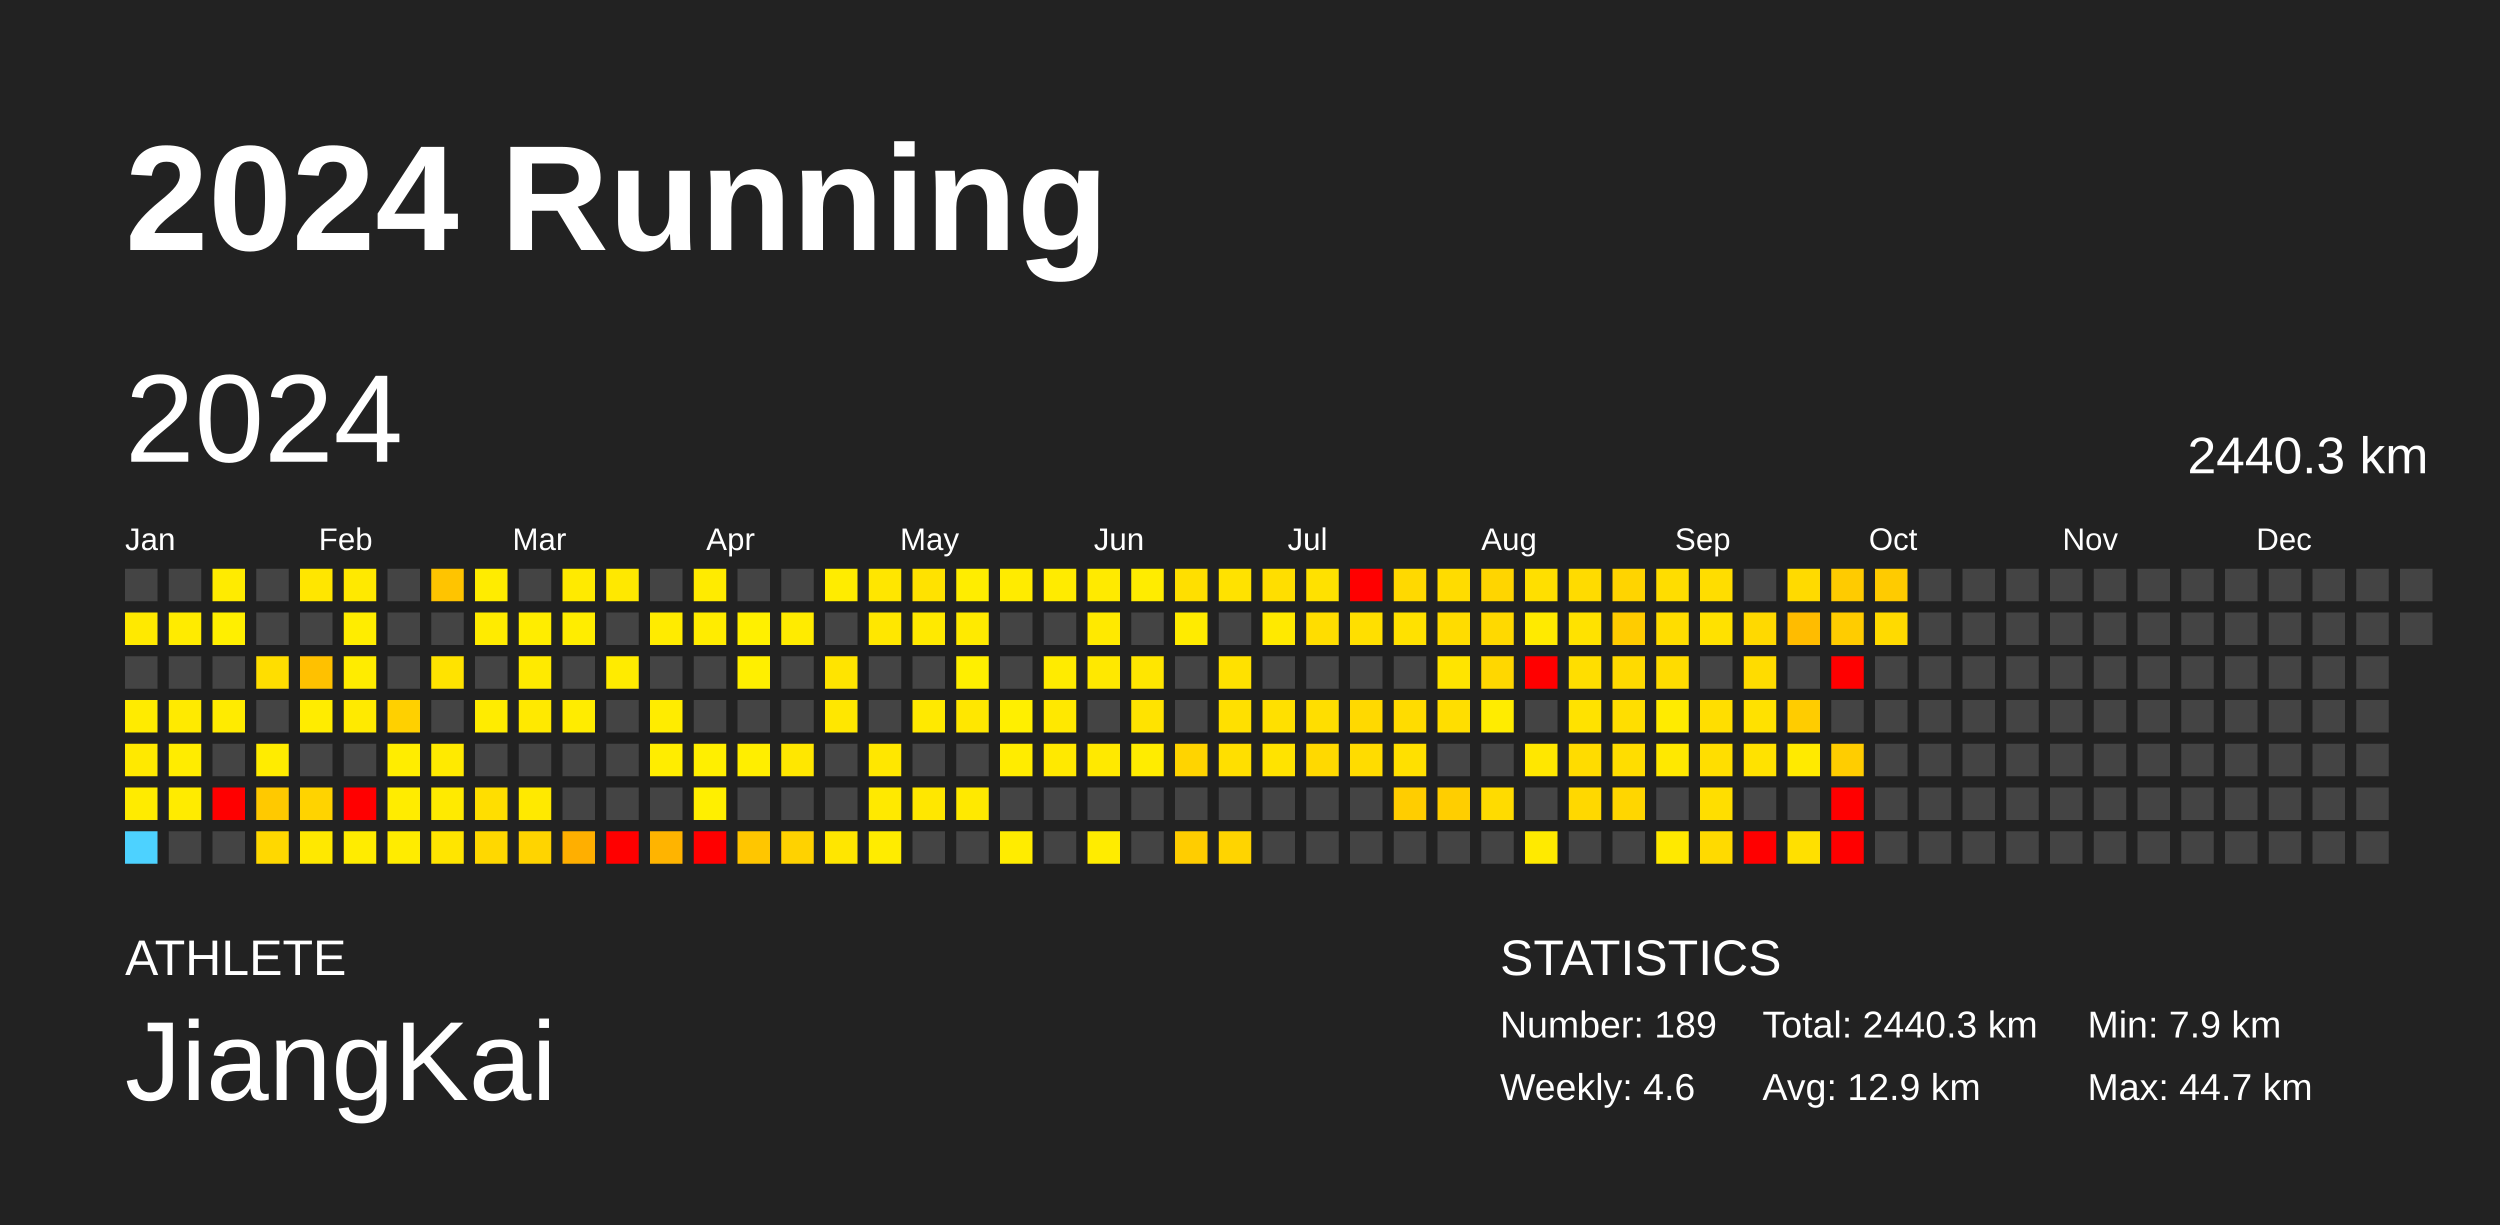
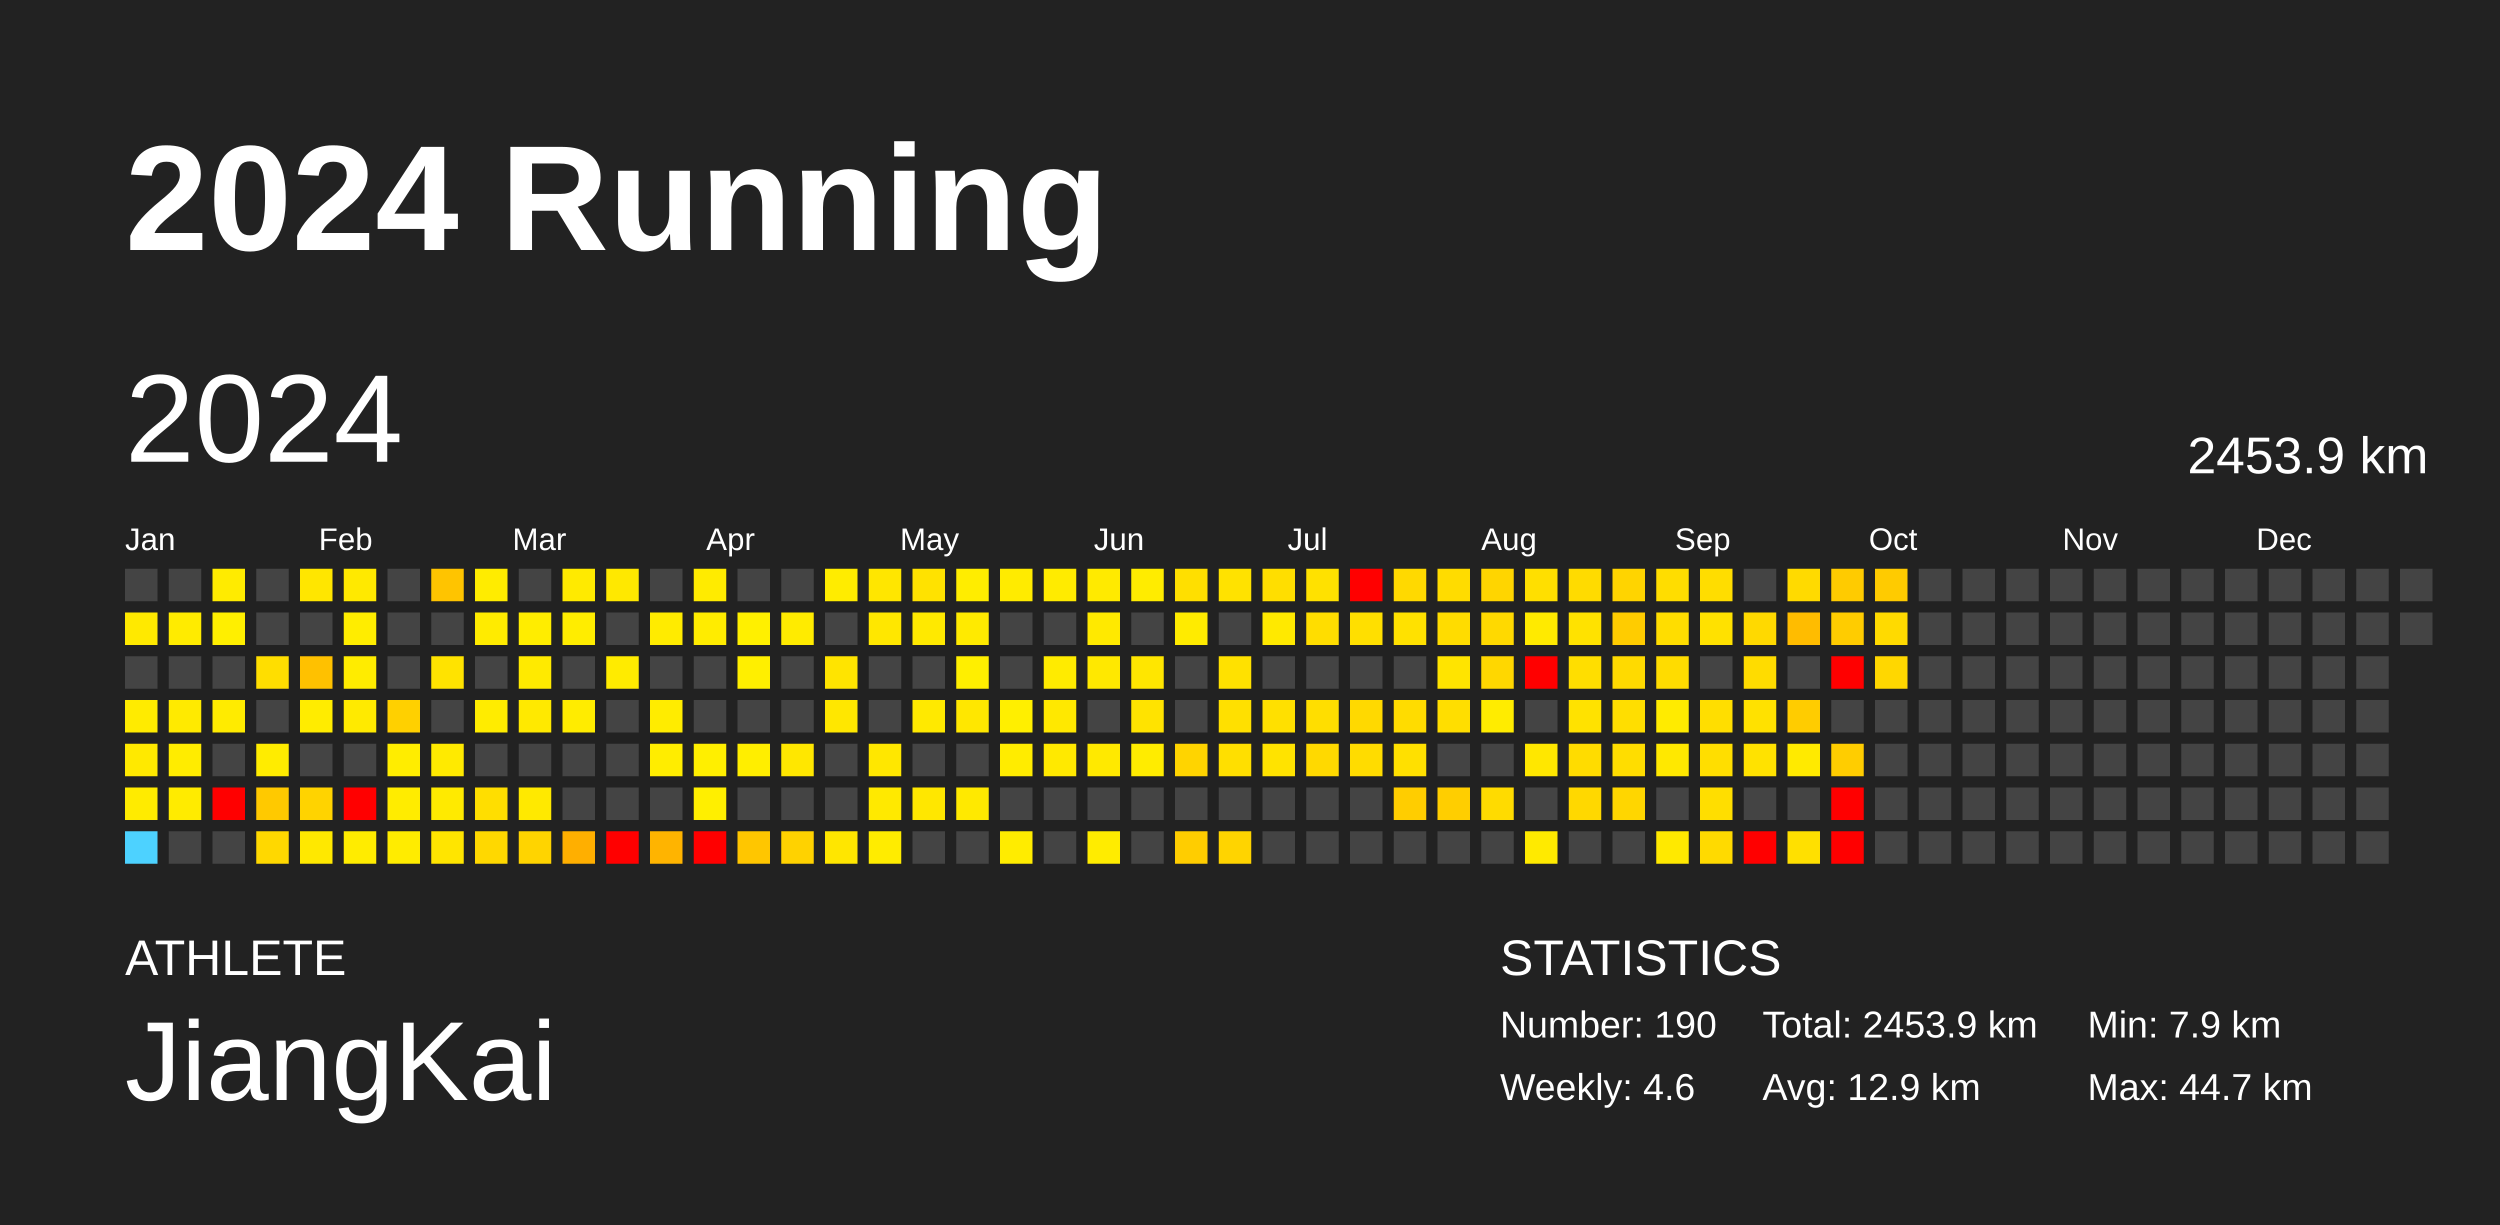
<svg xmlns="http://www.w3.org/2000/svg" baseProfile="full" height="98mm" version="1.1" viewBox="0,0,200,98" width="200mm">
  <defs />
  <rect fill="#222222" height="98" width="200" x="0" y="0" />
  <text fill="#FFFFFF" style="font-size:12px; font-family:Arial; font-weight:bold;" x="10" y="20">2024 Running</text>
  <text fill="#FFFFFF" style="font-size:4px; font-family:Arial" x="10" y="78">ATHLETE</text>
  <text fill="#FFFFFF" style="font-size:9px; font-family:Arial" x="10" y="88">JiangKai</text>
  <text fill="#FFFFFF" style="font-size:4px; font-family:Arial" x="120" y="78">STATISTICS</text>
-   <text fill="#FFFFFF" style="font-size:3px; font-family:Arial" x="120" y="83">Number: 189</text>
+   <text fill="#FFFFFF" style="font-size:3px; font-family:Arial" x="120" y="83">Number: 190</text>
  <text fill="#FFFFFF" style="font-size:3px; font-family:Arial" x="120" y="88">Weekly: 4.6</text>
-   <text fill="#FFFFFF" style="font-size:3px; font-family:Arial" x="141" y="83">Total: 2440.3 km</text>
+   <text fill="#FFFFFF" style="font-size:3px; font-family:Arial" x="141" y="83">Total: 2453.9 km</text>
  <text fill="#FFFFFF" style="font-size:3px; font-family:Arial" x="141" y="88">Avg: 12.9 km</text>
  <text fill="#FFFFFF" style="font-size:3px; font-family:Arial" x="167" y="83">Min: 7.9 km</text>
  <text fill="#FFFFFF" style="font-size:3px; font-family:Arial" x="167" y="88">Max: 44.7 km</text>
  <text dominant-baseline="hanging" fill="#FFFFFF" style="font-size:10.0px; font-family:Arial;" x="10" y="30">2024</text>
-   <text dominant-baseline="hanging" fill="#FFFFFF" style="font-size:4.125px; font-family:Arial;" x="175" y="35">2440.3 km</text>
+   <text dominant-baseline="hanging" fill="#FFFFFF" style="font-size:4.125px; font-family:Arial;" x="175" y="35">2453.9 km</text>
  <text fill="#FFFFFF" style="font-size:2.5px; font-family:Arial" x="10.0" y="44">Jan</text>
  <text fill="#FFFFFF" style="font-size:2.5px; font-family:Arial" x="25.5" y="44">Feb</text>
  <text fill="#FFFFFF" style="font-size:2.5px; font-family:Arial" x="41.0" y="44">Mar</text>
  <text fill="#FFFFFF" style="font-size:2.5px; font-family:Arial" x="56.5" y="44">Apr</text>
  <text fill="#FFFFFF" style="font-size:2.5px; font-family:Arial" x="72.0" y="44">May</text>
  <text fill="#FFFFFF" style="font-size:2.5px; font-family:Arial" x="87.5" y="44">Jun</text>
  <text fill="#FFFFFF" style="font-size:2.5px; font-family:Arial" x="103.0" y="44">Jul</text>
  <text fill="#FFFFFF" style="font-size:2.5px; font-family:Arial" x="118.5" y="44">Aug</text>
  <text fill="#FFFFFF" style="font-size:2.5px; font-family:Arial" x="134.0" y="44">Sep</text>
  <text fill="#FFFFFF" style="font-size:2.5px; font-family:Arial" x="149.5" y="44">Oct</text>
  <text fill="#FFFFFF" style="font-size:2.5px; font-family:Arial" x="165.0" y="44">Nov</text>
  <text fill="#FFFFFF" style="font-size:2.5px; font-family:Arial" x="180.5" y="44">Dec</text>
  <rect fill="#444444" height="2.6" width="2.6" x="10.0" y="45.5" />
  <rect fill="#ffe900" height="2.6" width="2.6" x="10.0" y="49.0" />
  <rect fill="#444444" height="2.6" width="2.6" x="10.0" y="52.5" />
  <rect fill="#ffeb00" height="2.6" width="2.6" x="10.0" y="56.0" />
  <rect fill="#ffe900" height="2.6" width="2.6" x="10.0" y="59.5" />
  <rect fill="#ffeb00" height="2.6" width="2.6" x="10.0" y="63.0" />
  <rect fill="#4dd2ff" height="2.6" width="2.6" x="10.0" y="66.5" />
  <rect fill="#444444" height="2.6" width="2.6" x="13.5" y="45.5" />
  <rect fill="#ffeb00" height="2.6" width="2.6" x="13.5" y="49.0" />
  <rect fill="#444444" height="2.6" width="2.6" x="13.5" y="52.5" />
  <rect fill="#ffea00" height="2.6" width="2.6" x="13.5" y="56.0" />
  <rect fill="#ffec00" height="2.6" width="2.6" x="13.5" y="59.5" />
  <rect fill="#ffeb00" height="2.6" width="2.6" x="13.5" y="63.0" />
  <rect fill="#444444" height="2.6" width="2.6" x="13.5" y="66.5" />
  <rect fill="#ffeb00" height="2.6" width="2.6" x="17.0" y="45.5" />
  <rect fill="#ffef00" height="2.6" width="2.6" x="17.0" y="49.0" />
  <rect fill="#444444" height="2.6" width="2.6" x="17.0" y="52.5" />
  <rect fill="#ffeb00" height="2.6" width="2.6" x="17.0" y="56.0" />
  <rect fill="#444444" height="2.6" width="2.6" x="17.0" y="59.5" />
  <rect fill="red" height="2.6" width="2.6" x="17.0" y="63.0" />
  <rect fill="#444444" height="2.6" width="2.6" x="17.0" y="66.5" />
  <rect fill="#444444" height="2.6" width="2.6" x="20.5" y="45.5" />
  <rect fill="#444444" height="2.6" width="2.6" x="20.5" y="49.0" />
  <rect fill="#ffde00" height="2.6" width="2.6" x="20.5" y="52.5" />
  <rect fill="#444444" height="2.6" width="2.6" x="20.5" y="56.0" />
  <rect fill="#ffec00" height="2.6" width="2.6" x="20.5" y="59.5" />
  <rect fill="#ffc900" height="2.6" width="2.6" x="20.5" y="63.0" />
  <rect fill="#ffd800" height="2.6" width="2.6" x="20.5" y="66.5" />
  <rect fill="#ffe600" height="2.6" width="2.6" x="24.0" y="45.5" />
  <rect fill="#444444" height="2.6" width="2.6" x="24.0" y="49.0" />
  <rect fill="#ffc100" height="2.6" width="2.6" x="24.0" y="52.5" />
  <rect fill="#ffec00" height="2.6" width="2.6" x="24.0" y="56.0" />
  <rect fill="#444444" height="2.6" width="2.6" x="24.0" y="59.5" />
  <rect fill="#ffd300" height="2.6" width="2.6" x="24.0" y="63.0" />
  <rect fill="#ffe800" height="2.6" width="2.6" x="24.0" y="66.5" />
  <rect fill="#ffe900" height="2.6" width="2.6" x="27.5" y="45.5" />
  <rect fill="#ffed00" height="2.6" width="2.6" x="27.5" y="49.0" />
  <rect fill="#ffec00" height="2.6" width="2.6" x="27.5" y="52.5" />
  <rect fill="#ffea00" height="2.6" width="2.6" x="27.5" y="56.0" />
  <rect fill="#444444" height="2.6" width="2.6" x="27.5" y="59.5" />
  <rect fill="red" height="2.6" width="2.6" x="27.5" y="63.0" />
  <rect fill="#ffec00" height="2.6" width="2.6" x="27.5" y="66.5" />
  <rect fill="#444444" height="2.6" width="2.6" x="31.0" y="45.5" />
  <rect fill="#444444" height="2.6" width="2.6" x="31.0" y="49.0" />
  <rect fill="#444444" height="2.6" width="2.6" x="31.0" y="52.5" />
  <rect fill="#ffd000" height="2.6" width="2.6" x="31.0" y="56.0" />
  <rect fill="#ffed00" height="2.6" width="2.6" x="31.0" y="59.5" />
  <rect fill="#ffec00" height="2.6" width="2.6" x="31.0" y="63.0" />
  <rect fill="#ffec00" height="2.6" width="2.6" x="31.0" y="66.5" />
  <rect fill="#ffc400" height="2.6" width="2.6" x="34.5" y="45.5" />
  <rect fill="#444444" height="2.6" width="2.6" x="34.5" y="49.0" />
  <rect fill="#ffe300" height="2.6" width="2.6" x="34.5" y="52.5" />
  <rect fill="#444444" height="2.6" width="2.6" x="34.5" y="56.0" />
  <rect fill="#ffea00" height="2.6" width="2.6" x="34.5" y="59.5" />
  <rect fill="#ffea00" height="2.6" width="2.6" x="34.5" y="63.0" />
  <rect fill="#ffe500" height="2.6" width="2.6" x="34.5" y="66.5" />
  <rect fill="#ffec00" height="2.6" width="2.6" x="38.0" y="45.5" />
  <rect fill="#ffeb00" height="2.6" width="2.6" x="38.0" y="49.0" />
  <rect fill="#444444" height="2.6" width="2.6" x="38.0" y="52.5" />
  <rect fill="#ffec00" height="2.6" width="2.6" x="38.0" y="56.0" />
  <rect fill="#444444" height="2.6" width="2.6" x="38.0" y="59.5" />
  <rect fill="#ffde00" height="2.6" width="2.6" x="38.0" y="63.0" />
  <rect fill="#ffd800" height="2.6" width="2.6" x="38.0" y="66.5" />
  <rect fill="#444444" height="2.6" width="2.6" x="41.5" y="45.5" />
  <rect fill="#ffed00" height="2.6" width="2.6" x="41.5" y="49.0" />
  <rect fill="#ffea00" height="2.6" width="2.6" x="41.5" y="52.5" />
  <rect fill="#ffe900" height="2.6" width="2.6" x="41.5" y="56.0" />
  <rect fill="#444444" height="2.6" width="2.6" x="41.5" y="59.5" />
  <rect fill="#ffe900" height="2.6" width="2.6" x="41.5" y="63.0" />
  <rect fill="#ffd400" height="2.6" width="2.6" x="41.5" y="66.5" />
  <rect fill="#ffea00" height="2.6" width="2.6" x="45.0" y="45.5" />
  <rect fill="#ffed00" height="2.6" width="2.6" x="45.0" y="49.0" />
  <rect fill="#444444" height="2.6" width="2.6" x="45.0" y="52.5" />
  <rect fill="#ffec00" height="2.6" width="2.6" x="45.0" y="56.0" />
  <rect fill="#444444" height="2.6" width="2.6" x="45.0" y="59.5" />
  <rect fill="#444444" height="2.6" width="2.6" x="45.0" y="63.0" />
  <rect fill="#ffaf00" height="2.6" width="2.6" x="45.0" y="66.5" />
  <rect fill="#ffe800" height="2.6" width="2.6" x="48.5" y="45.5" />
  <rect fill="#444444" height="2.6" width="2.6" x="48.5" y="49.0" />
  <rect fill="#ffeb00" height="2.6" width="2.6" x="48.5" y="52.5" />
  <rect fill="#444444" height="2.6" width="2.6" x="48.5" y="56.0" />
  <rect fill="#444444" height="2.6" width="2.6" x="48.5" y="59.5" />
  <rect fill="#444444" height="2.6" width="2.6" x="48.5" y="63.0" />
  <rect fill="red" height="2.6" width="2.6" x="48.5" y="66.5" />
  <rect fill="#444444" height="2.6" width="2.6" x="52.0" y="45.5" />
  <rect fill="#ffeb00" height="2.6" width="2.6" x="52.0" y="49.0" />
  <rect fill="#444444" height="2.6" width="2.6" x="52.0" y="52.5" />
  <rect fill="#ffec00" height="2.6" width="2.6" x="52.0" y="56.0" />
  <rect fill="#ffed00" height="2.6" width="2.6" x="52.0" y="59.5" />
  <rect fill="#444444" height="2.6" width="2.6" x="52.0" y="63.0" />
  <rect fill="#ffb400" height="2.6" width="2.6" x="52.0" y="66.5" />
  <rect fill="#ffeb00" height="2.6" width="2.6" x="55.5" y="45.5" />
  <rect fill="#ffec00" height="2.6" width="2.6" x="55.5" y="49.0" />
  <rect fill="#444444" height="2.6" width="2.6" x="55.5" y="52.5" />
  <rect fill="#444444" height="2.6" width="2.6" x="55.5" y="56.0" />
  <rect fill="#ffef00" height="2.6" width="2.6" x="55.5" y="59.5" />
  <rect fill="#ffef00" height="2.6" width="2.6" x="55.5" y="63.0" />
  <rect fill="red" height="2.6" width="2.6" x="55.5" y="66.5" />
  <rect fill="#444444" height="2.6" width="2.6" x="59.0" y="45.5" />
  <rect fill="#fff000" height="2.6" width="2.6" x="59.0" y="49.0" />
  <rect fill="#ffef00" height="2.6" width="2.6" x="59.0" y="52.5" />
  <rect fill="#444444" height="2.6" width="2.6" x="59.0" y="56.0" />
  <rect fill="#ffee00" height="2.6" width="2.6" x="59.0" y="59.5" />
  <rect fill="#444444" height="2.6" width="2.6" x="59.0" y="63.0" />
  <rect fill="#ffc600" height="2.6" width="2.6" x="59.0" y="66.5" />
  <rect fill="#444444" height="2.6" width="2.6" x="62.5" y="45.5" />
  <rect fill="#ffeb00" height="2.6" width="2.6" x="62.5" y="49.0" />
  <rect fill="#444444" height="2.6" width="2.6" x="62.5" y="52.5" />
  <rect fill="#444444" height="2.6" width="2.6" x="62.5" y="56.0" />
  <rect fill="#ffe700" height="2.6" width="2.6" x="62.5" y="59.5" />
  <rect fill="#444444" height="2.6" width="2.6" x="62.5" y="63.0" />
  <rect fill="#ffd200" height="2.6" width="2.6" x="62.5" y="66.5" />
  <rect fill="#ffec00" height="2.6" width="2.6" x="66.0" y="45.5" />
  <rect fill="#444444" height="2.6" width="2.6" x="66.0" y="49.0" />
  <rect fill="#ffe400" height="2.6" width="2.6" x="66.0" y="52.5" />
  <rect fill="#ffe700" height="2.6" width="2.6" x="66.0" y="56.0" />
  <rect fill="#444444" height="2.6" width="2.6" x="66.0" y="59.5" />
  <rect fill="#444444" height="2.6" width="2.6" x="66.0" y="63.0" />
  <rect fill="#ffe600" height="2.6" width="2.6" x="66.0" y="66.5" />
  <rect fill="#ffe600" height="2.6" width="2.6" x="69.5" y="45.5" />
  <rect fill="#ffe700" height="2.6" width="2.6" x="69.5" y="49.0" />
  <rect fill="#444444" height="2.6" width="2.6" x="69.5" y="52.5" />
  <rect fill="#444444" height="2.6" width="2.6" x="69.5" y="56.0" />
  <rect fill="#ffe700" height="2.6" width="2.6" x="69.5" y="59.5" />
  <rect fill="#ffe900" height="2.6" width="2.6" x="69.5" y="63.0" />
  <rect fill="#ffec00" height="2.6" width="2.6" x="69.5" y="66.5" />
  <rect fill="#ffe200" height="2.6" width="2.6" x="73.0" y="45.5" />
  <rect fill="#ffe900" height="2.6" width="2.6" x="73.0" y="49.0" />
  <rect fill="#444444" height="2.6" width="2.6" x="73.0" y="52.5" />
  <rect fill="#ffe900" height="2.6" width="2.6" x="73.0" y="56.0" />
  <rect fill="#444444" height="2.6" width="2.6" x="73.0" y="59.5" />
  <rect fill="#ffe700" height="2.6" width="2.6" x="73.0" y="63.0" />
  <rect fill="#444444" height="2.6" width="2.6" x="73.0" y="66.5" />
  <rect fill="#ffed00" height="2.6" width="2.6" x="76.5" y="45.5" />
  <rect fill="#ffea00" height="2.6" width="2.6" x="76.5" y="49.0" />
  <rect fill="#ffef00" height="2.6" width="2.6" x="76.5" y="52.5" />
  <rect fill="#ffe700" height="2.6" width="2.6" x="76.5" y="56.0" />
  <rect fill="#444444" height="2.6" width="2.6" x="76.5" y="59.5" />
  <rect fill="#ffe900" height="2.6" width="2.6" x="76.5" y="63.0" />
  <rect fill="#444444" height="2.6" width="2.6" x="76.5" y="66.5" />
  <rect fill="#ffeb00" height="2.6" width="2.6" x="80.0" y="45.5" />
  <rect fill="#444444" height="2.6" width="2.6" x="80.0" y="49.0" />
  <rect fill="#444444" height="2.6" width="2.6" x="80.0" y="52.5" />
  <rect fill="#ffef00" height="2.6" width="2.6" x="80.0" y="56.0" />
  <rect fill="#ffec00" height="2.6" width="2.6" x="80.0" y="59.5" />
  <rect fill="#444444" height="2.6" width="2.6" x="80.0" y="63.0" />
  <rect fill="#ffec00" height="2.6" width="2.6" x="80.0" y="66.5" />
  <rect fill="#ffeb00" height="2.6" width="2.6" x="83.5" y="45.5" />
  <rect fill="#444444" height="2.6" width="2.6" x="83.5" y="49.0" />
  <rect fill="#ffeb00" height="2.6" width="2.6" x="83.5" y="52.5" />
  <rect fill="#ffe800" height="2.6" width="2.6" x="83.5" y="56.0" />
  <rect fill="#ffe900" height="2.6" width="2.6" x="83.5" y="59.5" />
  <rect fill="#444444" height="2.6" width="2.6" x="83.5" y="63.0" />
  <rect fill="#444444" height="2.6" width="2.6" x="83.5" y="66.5" />
  <rect fill="#ffea00" height="2.6" width="2.6" x="87.0" y="45.5" />
  <rect fill="#ffe900" height="2.6" width="2.6" x="87.0" y="49.0" />
  <rect fill="#ffe800" height="2.6" width="2.6" x="87.0" y="52.5" />
  <rect fill="#444444" height="2.6" width="2.6" x="87.0" y="56.0" />
  <rect fill="#ffe900" height="2.6" width="2.6" x="87.0" y="59.5" />
  <rect fill="#444444" height="2.6" width="2.6" x="87.0" y="63.0" />
  <rect fill="#ffec00" height="2.6" width="2.6" x="87.0" y="66.5" />
  <rect fill="#ffec00" height="2.6" width="2.6" x="90.5" y="45.5" />
  <rect fill="#444444" height="2.6" width="2.6" x="90.5" y="49.0" />
  <rect fill="#ffe600" height="2.6" width="2.6" x="90.5" y="52.5" />
  <rect fill="#ffe300" height="2.6" width="2.6" x="90.5" y="56.0" />
  <rect fill="#ffec00" height="2.6" width="2.6" x="90.5" y="59.5" />
  <rect fill="#444444" height="2.6" width="2.6" x="90.5" y="63.0" />
  <rect fill="#444444" height="2.6" width="2.6" x="90.5" y="66.5" />
  <rect fill="#ffdf00" height="2.6" width="2.6" x="94.0" y="45.5" />
  <rect fill="#ffeb00" height="2.6" width="2.6" x="94.0" y="49.0" />
  <rect fill="#444444" height="2.6" width="2.6" x="94.0" y="52.5" />
  <rect fill="#444444" height="2.6" width="2.6" x="94.0" y="56.0" />
  <rect fill="#ffd400" height="2.6" width="2.6" x="94.0" y="59.5" />
  <rect fill="#444444" height="2.6" width="2.6" x="94.0" y="63.0" />
  <rect fill="#ffcd00" height="2.6" width="2.6" x="94.0" y="66.5" />
  <rect fill="#ffe200" height="2.6" width="2.6" x="97.5" y="45.5" />
  <rect fill="#444444" height="2.6" width="2.6" x="97.5" y="49.0" />
  <rect fill="#ffe100" height="2.6" width="2.6" x="97.5" y="52.5" />
  <rect fill="#ffe000" height="2.6" width="2.6" x="97.5" y="56.0" />
  <rect fill="#ffdf00" height="2.6" width="2.6" x="97.5" y="59.5" />
  <rect fill="#444444" height="2.6" width="2.6" x="97.5" y="63.0" />
  <rect fill="#ffd400" height="2.6" width="2.6" x="97.5" y="66.5" />
  <rect fill="#ffde00" height="2.6" width="2.6" x="101.0" y="45.5" />
  <rect fill="#ffe900" height="2.6" width="2.6" x="101.0" y="49.0" />
  <rect fill="#444444" height="2.6" width="2.6" x="101.0" y="52.5" />
  <rect fill="#ffe000" height="2.6" width="2.6" x="101.0" y="56.0" />
  <rect fill="#ffe300" height="2.6" width="2.6" x="101.0" y="59.5" />
  <rect fill="#444444" height="2.6" width="2.6" x="101.0" y="63.0" />
  <rect fill="#444444" height="2.6" width="2.6" x="101.0" y="66.5" />
  <rect fill="#ffe100" height="2.6" width="2.6" x="104.5" y="45.5" />
  <rect fill="#ffdd00" height="2.6" width="2.6" x="104.5" y="49.0" />
  <rect fill="#444444" height="2.6" width="2.6" x="104.5" y="52.5" />
  <rect fill="#ffde00" height="2.6" width="2.6" x="104.5" y="56.0" />
  <rect fill="#ffd900" height="2.6" width="2.6" x="104.5" y="59.5" />
  <rect fill="#444444" height="2.6" width="2.6" x="104.5" y="63.0" />
  <rect fill="#444444" height="2.6" width="2.6" x="104.5" y="66.5" />
  <rect fill="red" height="2.6" width="2.6" x="108.0" y="45.5" />
  <rect fill="#ffdf00" height="2.6" width="2.6" x="108.0" y="49.0" />
  <rect fill="#444444" height="2.6" width="2.6" x="108.0" y="52.5" />
  <rect fill="#ffd900" height="2.6" width="2.6" x="108.0" y="56.0" />
  <rect fill="#ffdc00" height="2.6" width="2.6" x="108.0" y="59.5" />
  <rect fill="#444444" height="2.6" width="2.6" x="108.0" y="63.0" />
  <rect fill="#444444" height="2.6" width="2.6" x="108.0" y="66.5" />
  <rect fill="#ffd900" height="2.6" width="2.6" x="111.5" y="45.5" />
  <rect fill="#ffe100" height="2.6" width="2.6" x="111.5" y="49.0" />
  <rect fill="#444444" height="2.6" width="2.6" x="111.5" y="52.5" />
  <rect fill="#ffdc00" height="2.6" width="2.6" x="111.5" y="56.0" />
  <rect fill="#ffe000" height="2.6" width="2.6" x="111.5" y="59.5" />
  <rect fill="#ffcd00" height="2.6" width="2.6" x="111.5" y="63.0" />
  <rect fill="#444444" height="2.6" width="2.6" x="111.5" y="66.5" />
  <rect fill="#ffdc00" height="2.6" width="2.6" x="115.0" y="45.5" />
  <rect fill="#ffdc00" height="2.6" width="2.6" x="115.0" y="49.0" />
  <rect fill="#ffe400" height="2.6" width="2.6" x="115.0" y="52.5" />
  <rect fill="#ffde00" height="2.6" width="2.6" x="115.0" y="56.0" />
  <rect fill="#444444" height="2.6" width="2.6" x="115.0" y="59.5" />
  <rect fill="#ffce00" height="2.6" width="2.6" x="115.0" y="63.0" />
  <rect fill="#444444" height="2.6" width="2.6" x="115.0" y="66.5" />
  <rect fill="#ffd500" height="2.6" width="2.6" x="118.5" y="45.5" />
  <rect fill="#ffd900" height="2.6" width="2.6" x="118.5" y="49.0" />
  <rect fill="#ffd700" height="2.6" width="2.6" x="118.5" y="52.5" />
  <rect fill="#ffec00" height="2.6" width="2.6" x="118.5" y="56.0" />
  <rect fill="#444444" height="2.6" width="2.6" x="118.5" y="59.5" />
  <rect fill="#ffdb00" height="2.6" width="2.6" x="118.5" y="63.0" />
  <rect fill="#444444" height="2.6" width="2.6" x="118.5" y="66.5" />
  <rect fill="#ffdf00" height="2.6" width="2.6" x="122.0" y="45.5" />
  <rect fill="#ffea00" height="2.6" width="2.6" x="122.0" y="49.0" />
  <rect fill="red" height="2.6" width="2.6" x="122.0" y="52.5" />
  <rect fill="#444444" height="2.6" width="2.6" x="122.0" y="56.0" />
  <rect fill="#ffe700" height="2.6" width="2.6" x="122.0" y="59.5" />
  <rect fill="#444444" height="2.6" width="2.6" x="122.0" y="63.0" />
  <rect fill="#ffea00" height="2.6" width="2.6" x="122.0" y="66.5" />
  <rect fill="#ffdb00" height="2.6" width="2.6" x="125.5" y="45.5" />
  <rect fill="#ffe200" height="2.6" width="2.6" x="125.5" y="49.0" />
  <rect fill="#ffde00" height="2.6" width="2.6" x="125.5" y="52.5" />
  <rect fill="#ffe200" height="2.6" width="2.6" x="125.5" y="56.0" />
  <rect fill="#ffdc00" height="2.6" width="2.6" x="125.5" y="59.5" />
  <rect fill="#ffd800" height="2.6" width="2.6" x="125.5" y="63.0" />
  <rect fill="#444444" height="2.6" width="2.6" x="125.5" y="66.5" />
  <rect fill="#ffd400" height="2.6" width="2.6" x="129.0" y="45.5" />
  <rect fill="#ffcc00" height="2.6" width="2.6" x="129.0" y="49.0" />
  <rect fill="#ffda00" height="2.6" width="2.6" x="129.0" y="52.5" />
  <rect fill="#ffde00" height="2.6" width="2.6" x="129.0" y="56.0" />
  <rect fill="#ffdd00" height="2.6" width="2.6" x="129.0" y="59.5" />
  <rect fill="#ffd600" height="2.6" width="2.6" x="129.0" y="63.0" />
  <rect fill="#444444" height="2.6" width="2.6" x="129.0" y="66.5" />
  <rect fill="#ffdd00" height="2.6" width="2.6" x="132.5" y="45.5" />
  <rect fill="#ffdd00" height="2.6" width="2.6" x="132.5" y="49.0" />
  <rect fill="#ffdc00" height="2.6" width="2.6" x="132.5" y="52.5" />
  <rect fill="#ffeb00" height="2.6" width="2.6" x="132.5" y="56.0" />
  <rect fill="#ffe800" height="2.6" width="2.6" x="132.5" y="59.5" />
  <rect fill="#444444" height="2.6" width="2.6" x="132.5" y="63.0" />
  <rect fill="#ffe900" height="2.6" width="2.6" x="132.5" y="66.5" />
  <rect fill="#ffdd00" height="2.6" width="2.6" x="136.0" y="45.5" />
  <rect fill="#ffe100" height="2.6" width="2.6" x="136.0" y="49.0" />
  <rect fill="#444444" height="2.6" width="2.6" x="136.0" y="52.5" />
  <rect fill="#ffde00" height="2.6" width="2.6" x="136.0" y="56.0" />
  <rect fill="#ffde00" height="2.6" width="2.6" x="136.0" y="59.5" />
  <rect fill="#ffde00" height="2.6" width="2.6" x="136.0" y="63.0" />
  <rect fill="#ffda00" height="2.6" width="2.6" x="136.0" y="66.5" />
  <rect fill="#444444" height="2.6" width="2.6" x="139.5" y="45.5" />
  <rect fill="#ffd900" height="2.6" width="2.6" x="139.5" y="49.0" />
  <rect fill="#ffdc00" height="2.6" width="2.6" x="139.5" y="52.5" />
  <rect fill="#ffe100" height="2.6" width="2.6" x="139.5" y="56.0" />
  <rect fill="#ffe200" height="2.6" width="2.6" x="139.5" y="59.5" />
  <rect fill="#444444" height="2.6" width="2.6" x="139.5" y="63.0" />
  <rect fill="red" height="2.6" width="2.6" x="139.5" y="66.5" />
  <rect fill="#ffda00" height="2.6" width="2.6" x="143.0" y="45.5" />
  <rect fill="#ffbc00" height="2.6" width="2.6" x="143.0" y="49.0" />
  <rect fill="#444444" height="2.6" width="2.6" x="143.0" y="52.5" />
  <rect fill="#ffcc00" height="2.6" width="2.6" x="143.0" y="56.0" />
  <rect fill="#ffea00" height="2.6" width="2.6" x="143.0" y="59.5" />
  <rect fill="#444444" height="2.6" width="2.6" x="143.0" y="63.0" />
  <rect fill="#ffe000" height="2.6" width="2.6" x="143.0" y="66.5" />
  <rect fill="#ffcb00" height="2.6" width="2.6" x="146.5" y="45.5" />
  <rect fill="#ffcc00" height="2.6" width="2.6" x="146.5" y="49.0" />
  <rect fill="red" height="2.6" width="2.6" x="146.5" y="52.5" />
  <rect fill="#444444" height="2.6" width="2.6" x="146.5" y="56.0" />
  <rect fill="#ffcd00" height="2.6" width="2.6" x="146.5" y="59.5" />
  <rect fill="red" height="2.6" width="2.6" x="146.5" y="63.0" />
  <rect fill="red" height="2.6" width="2.6" x="146.5" y="66.5" />
  <rect fill="#ffcb00" height="2.6" width="2.6" x="150.0" y="45.5" />
  <rect fill="#ffda00" height="2.6" width="2.6" x="150.0" y="49.0" />
-   <rect fill="#444444" height="2.6" width="2.6" x="150.0" y="52.5" />
+   <rect fill="#ffd700" height="2.6" width="2.6" x="150.0" y="52.5" />
  <rect fill="#444444" height="2.6" width="2.6" x="150.0" y="56.0" />
  <rect fill="#444444" height="2.6" width="2.6" x="150.0" y="59.5" />
  <rect fill="#444444" height="2.6" width="2.6" x="150.0" y="63.0" />
  <rect fill="#444444" height="2.6" width="2.6" x="150.0" y="66.5" />
  <rect fill="#444444" height="2.6" width="2.6" x="153.5" y="45.5" />
  <rect fill="#444444" height="2.6" width="2.6" x="153.5" y="49.0" />
  <rect fill="#444444" height="2.6" width="2.6" x="153.5" y="52.5" />
  <rect fill="#444444" height="2.6" width="2.6" x="153.5" y="56.0" />
  <rect fill="#444444" height="2.6" width="2.6" x="153.5" y="59.5" />
  <rect fill="#444444" height="2.6" width="2.6" x="153.5" y="63.0" />
  <rect fill="#444444" height="2.6" width="2.6" x="153.5" y="66.5" />
  <rect fill="#444444" height="2.6" width="2.6" x="157.0" y="45.5" />
  <rect fill="#444444" height="2.6" width="2.6" x="157.0" y="49.0" />
  <rect fill="#444444" height="2.6" width="2.6" x="157.0" y="52.5" />
  <rect fill="#444444" height="2.6" width="2.6" x="157.0" y="56.0" />
  <rect fill="#444444" height="2.6" width="2.6" x="157.0" y="59.5" />
  <rect fill="#444444" height="2.6" width="2.6" x="157.0" y="63.0" />
  <rect fill="#444444" height="2.6" width="2.6" x="157.0" y="66.5" />
  <rect fill="#444444" height="2.6" width="2.6" x="160.5" y="45.5" />
  <rect fill="#444444" height="2.6" width="2.6" x="160.5" y="49.0" />
  <rect fill="#444444" height="2.6" width="2.6" x="160.5" y="52.5" />
  <rect fill="#444444" height="2.6" width="2.6" x="160.5" y="56.0" />
  <rect fill="#444444" height="2.6" width="2.6" x="160.5" y="59.5" />
  <rect fill="#444444" height="2.6" width="2.6" x="160.5" y="63.0" />
  <rect fill="#444444" height="2.6" width="2.6" x="160.5" y="66.5" />
  <rect fill="#444444" height="2.6" width="2.6" x="164.0" y="45.5" />
  <rect fill="#444444" height="2.6" width="2.6" x="164.0" y="49.0" />
  <rect fill="#444444" height="2.6" width="2.6" x="164.0" y="52.5" />
  <rect fill="#444444" height="2.6" width="2.6" x="164.0" y="56.0" />
  <rect fill="#444444" height="2.6" width="2.6" x="164.0" y="59.5" />
  <rect fill="#444444" height="2.6" width="2.6" x="164.0" y="63.0" />
  <rect fill="#444444" height="2.6" width="2.6" x="164.0" y="66.5" />
  <rect fill="#444444" height="2.6" width="2.6" x="167.5" y="45.5" />
  <rect fill="#444444" height="2.6" width="2.6" x="167.5" y="49.0" />
  <rect fill="#444444" height="2.6" width="2.6" x="167.5" y="52.5" />
  <rect fill="#444444" height="2.6" width="2.6" x="167.5" y="56.0" />
  <rect fill="#444444" height="2.6" width="2.6" x="167.5" y="59.5" />
  <rect fill="#444444" height="2.6" width="2.6" x="167.5" y="63.0" />
  <rect fill="#444444" height="2.6" width="2.6" x="167.5" y="66.5" />
  <rect fill="#444444" height="2.6" width="2.6" x="171.0" y="45.5" />
  <rect fill="#444444" height="2.6" width="2.6" x="171.0" y="49.0" />
  <rect fill="#444444" height="2.6" width="2.6" x="171.0" y="52.5" />
  <rect fill="#444444" height="2.6" width="2.6" x="171.0" y="56.0" />
  <rect fill="#444444" height="2.6" width="2.6" x="171.0" y="59.5" />
  <rect fill="#444444" height="2.6" width="2.6" x="171.0" y="63.0" />
  <rect fill="#444444" height="2.6" width="2.6" x="171.0" y="66.5" />
  <rect fill="#444444" height="2.6" width="2.6" x="174.5" y="45.5" />
  <rect fill="#444444" height="2.6" width="2.6" x="174.5" y="49.0" />
  <rect fill="#444444" height="2.6" width="2.6" x="174.5" y="52.5" />
  <rect fill="#444444" height="2.6" width="2.6" x="174.5" y="56.0" />
  <rect fill="#444444" height="2.6" width="2.6" x="174.5" y="59.5" />
  <rect fill="#444444" height="2.6" width="2.6" x="174.5" y="63.0" />
  <rect fill="#444444" height="2.6" width="2.6" x="174.5" y="66.5" />
  <rect fill="#444444" height="2.6" width="2.6" x="178.0" y="45.5" />
  <rect fill="#444444" height="2.6" width="2.6" x="178.0" y="49.0" />
  <rect fill="#444444" height="2.6" width="2.6" x="178.0" y="52.5" />
  <rect fill="#444444" height="2.6" width="2.6" x="178.0" y="56.0" />
  <rect fill="#444444" height="2.6" width="2.6" x="178.0" y="59.5" />
  <rect fill="#444444" height="2.6" width="2.6" x="178.0" y="63.0" />
  <rect fill="#444444" height="2.6" width="2.6" x="178.0" y="66.5" />
  <rect fill="#444444" height="2.6" width="2.6" x="181.5" y="45.5" />
  <rect fill="#444444" height="2.6" width="2.6" x="181.5" y="49.0" />
  <rect fill="#444444" height="2.6" width="2.6" x="181.5" y="52.5" />
  <rect fill="#444444" height="2.6" width="2.6" x="181.5" y="56.0" />
  <rect fill="#444444" height="2.6" width="2.6" x="181.5" y="59.5" />
  <rect fill="#444444" height="2.6" width="2.6" x="181.5" y="63.0" />
  <rect fill="#444444" height="2.6" width="2.6" x="181.5" y="66.5" />
  <rect fill="#444444" height="2.6" width="2.6" x="185.0" y="45.5" />
  <rect fill="#444444" height="2.6" width="2.6" x="185.0" y="49.0" />
  <rect fill="#444444" height="2.6" width="2.6" x="185.0" y="52.5" />
  <rect fill="#444444" height="2.6" width="2.6" x="185.0" y="56.0" />
  <rect fill="#444444" height="2.6" width="2.6" x="185.0" y="59.5" />
  <rect fill="#444444" height="2.6" width="2.6" x="185.0" y="63.0" />
  <rect fill="#444444" height="2.6" width="2.6" x="185.0" y="66.5" />
  <rect fill="#444444" height="2.6" width="2.6" x="188.5" y="45.5" />
  <rect fill="#444444" height="2.6" width="2.6" x="188.5" y="49.0" />
  <rect fill="#444444" height="2.6" width="2.6" x="188.5" y="52.5" />
  <rect fill="#444444" height="2.6" width="2.6" x="188.5" y="56.0" />
  <rect fill="#444444" height="2.6" width="2.6" x="188.5" y="59.5" />
  <rect fill="#444444" height="2.6" width="2.6" x="188.5" y="63.0" />
  <rect fill="#444444" height="2.6" width="2.6" x="188.5" y="66.5" />
  <rect fill="#444444" height="2.6" width="2.6" x="192.0" y="45.5" />
  <rect fill="#444444" height="2.6" width="2.6" x="192.0" y="49.0" />
</svg>
